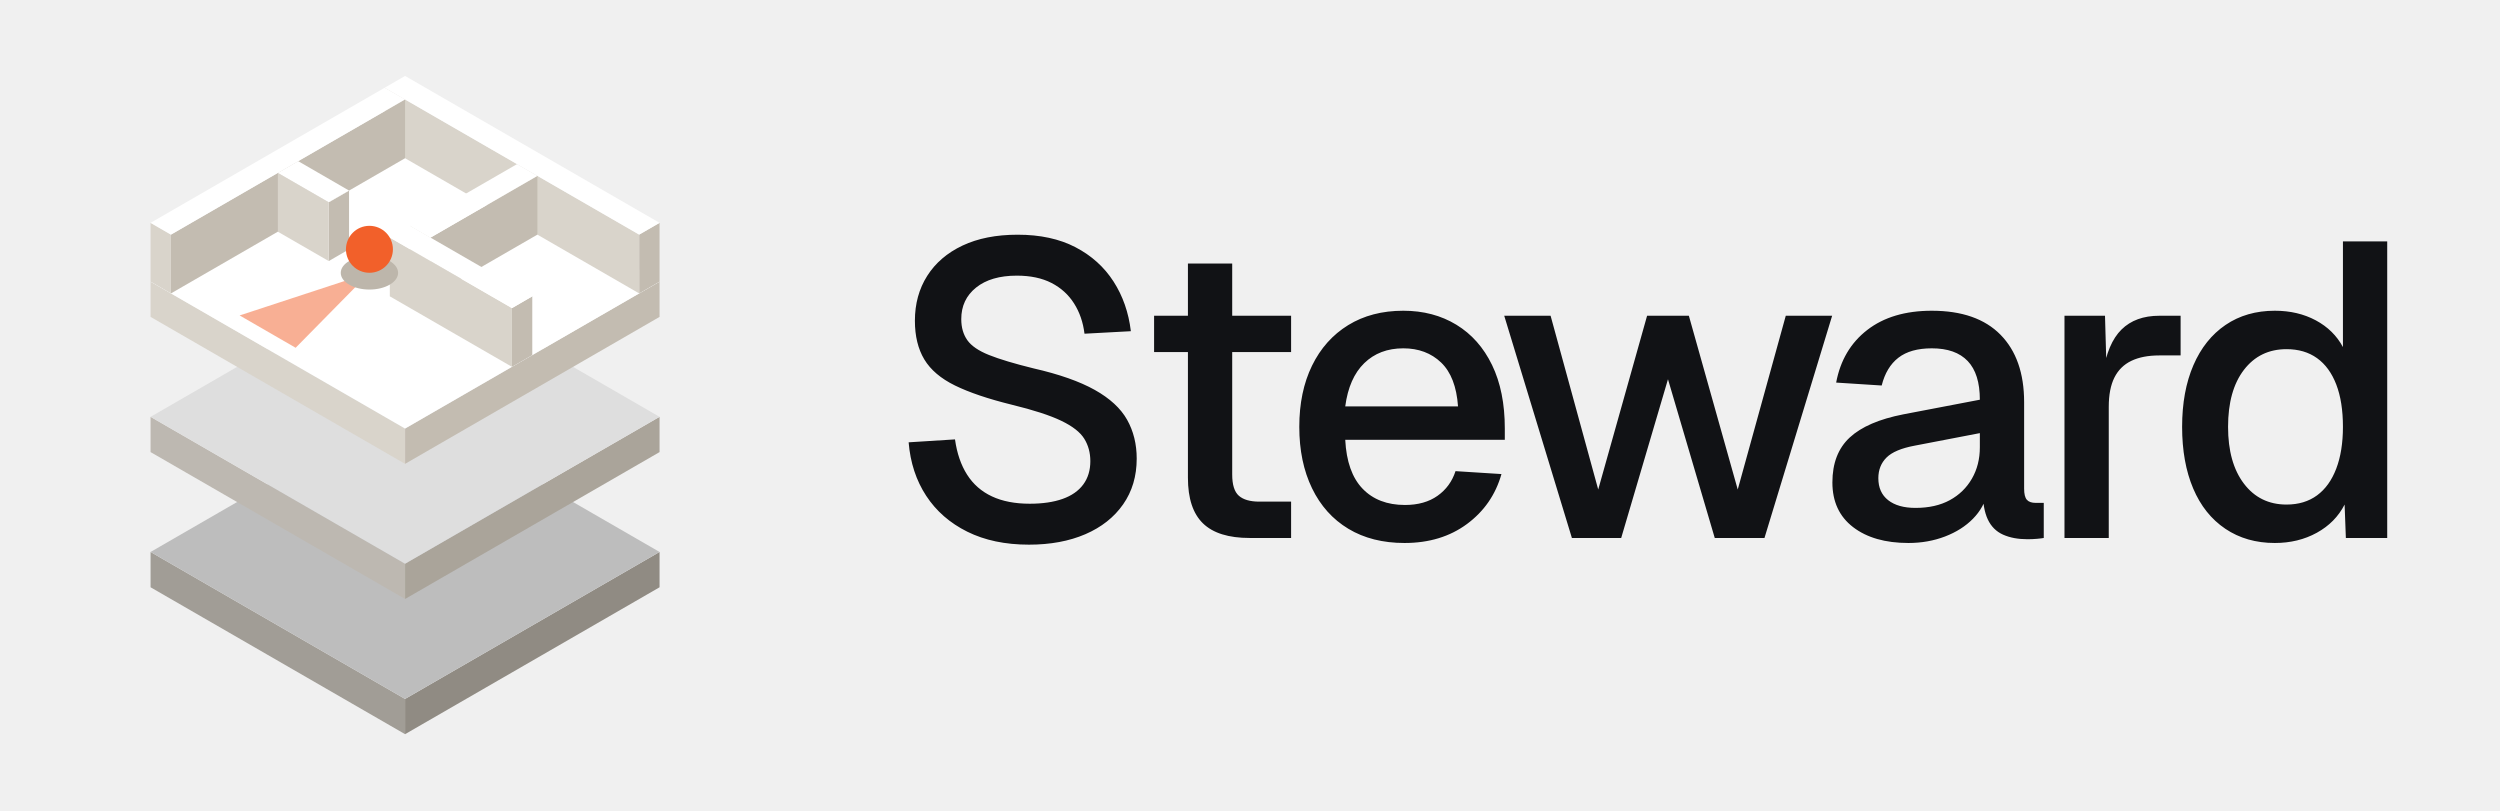
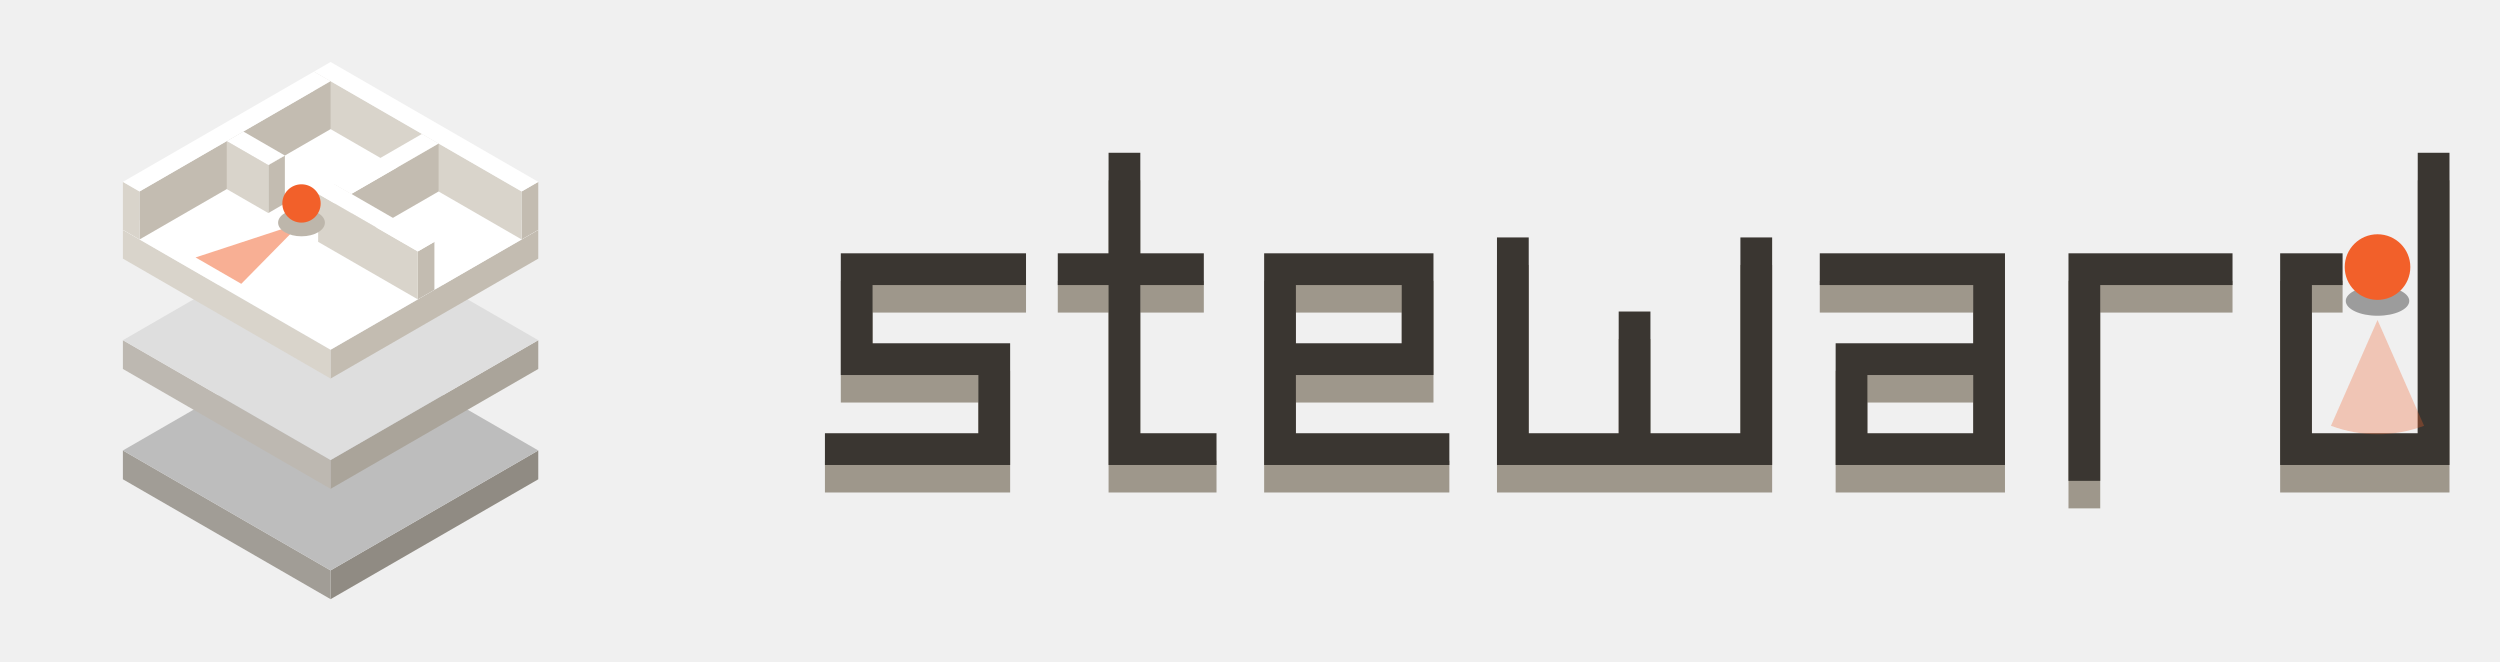
- <svg xmlns="http://www.w3.org/2000/svg" viewBox="0 0 395 128">
+ <svg xmlns="http://www.w3.org/2000/svg" viewBox="0 0 484 128">
  <polygon points="104.21,92.79 64.00,116.00 64.00,110.43 104.21,87.21" fill="#908b83" />
  <polygon points="23.79,92.79 64.00,116.00 64.00,110.43 23.79,87.21" fill="#a19d96" />
  <polygon points="64.00,64.00 104.21,87.21 64.00,110.43 23.79,87.21" fill="#bdbdbd" />
  <polygon points="104.21,71.43 64.00,94.64 64.00,89.07 104.21,65.86" fill="#aaa49a" />
  <polygon points="23.79,71.43 64.00,94.64 64.00,89.07 23.79,65.86" fill="#bdb8b1" />
  <polygon points="64.00,42.64 104.21,65.86 64.00,89.07 23.79,65.86" fill="#dedede" />
  <polygon points="104.21,50.07 64.00,73.29 64.00,67.71 104.21,44.50" fill="#C3BCB1" />
  <polygon points="23.79,50.07 64.00,73.29 64.00,67.71 23.79,44.50" fill="#D9D4CB" />
  <polygon points="64.00,21.29 104.21,44.50 64.00,67.71 23.79,44.50" fill="#FFFFFF" />
  <polygon points="104.21,44.50 100.99,46.36 100.99,37.07 104.21,35.21" fill="#C3BCB1" />
  <polygon points="60.78,23.14 100.99,46.36 100.99,37.07 60.78,13.86" fill="#D9D4CB" />
  <polygon points="64.00,12.00 104.21,35.21 100.99,37.07 60.78,13.86" fill="#FFFFFF" />
  <polygon points="64.00,25.00 27.01,46.36 27.01,37.07 64.00,15.71" fill="#C3BCB1" />
  <polygon points="23.79,44.50 27.01,46.36 27.01,37.07 23.79,35.21" fill="#D9D4CB" />
  <polygon points="60.78,13.86 64.00,15.71 27.01,37.07 23.79,35.21" fill="#FFFFFF" />
  <polygon points="84.91,37.07 68.02,46.82 68.02,37.54 84.91,27.79" fill="#C3BCB1" />
  <polygon points="64.80,44.96 68.02,46.82 68.02,37.54 64.80,35.68" fill="#D9D4CB" />
  <polygon points="81.69,25.93 84.91,27.79 68.02,37.54 64.80,35.68" fill="#FFFFFF" />
  <polygon points="55.15,39.39 51.94,41.25 51.94,31.96 55.15,30.11" fill="#C3BCB1" />
  <polygon points="43.90,36.61 51.94,41.25 51.94,31.96 43.90,27.32" fill="#D9D4CB" />
  <polygon points="47.11,25.46 55.15,30.11 51.94,31.96 43.90,27.32" fill="#FFFFFF" />
  <polygon points="84.10,56.11 80.89,57.96 80.89,48.68 84.10,46.82" fill="#C3BCB1" />
  <polygon points="61.59,46.82 80.89,57.96 80.89,48.68 61.59,37.54" fill="#D9D4CB" />
  <polygon points="64.80,35.68 84.10,46.82 80.89,48.68 61.59,37.54" fill="#FFFFFF" />
  <polygon points="58.37,43.11 37.86,49.84 46.71,54.95" fill="#F2602A" opacity="0.5" />
  <ellipse cx="58.37" cy="43.11" rx="4.53" ry="2.64" fill="#BDB6AB" />
  <circle cx="58.37" cy="39.39" r="3.71" fill="#F2602A" />
-   <path transform="translate(140 85)" d="M22.572 1.056Q16.962 1.056 12.837 -0.99Q8.712 -3.036 6.336 -6.666Q3.96 -10.296 3.564 -15.114L10.89 -15.576Q11.352 -12.276 12.804 -9.999Q14.256 -7.722 16.731 -6.567Q19.206 -5.412 22.704 -5.412Q25.74 -5.412 27.885 -6.171Q30.03 -6.93 31.152 -8.448Q32.274 -9.966 32.274 -12.144Q32.274 -14.124 31.317 -15.675Q30.36 -17.226 27.687 -18.513Q25.014 -19.8 19.866 -21.054Q14.256 -22.44 10.89 -24.09Q7.524 -25.74 6.039 -28.215Q4.554 -30.69 4.554 -34.32Q4.554 -38.346 6.501 -41.415Q8.448 -44.484 12.078 -46.2Q15.708 -47.916 20.79 -47.916Q26.136 -47.916 29.931 -45.936Q33.726 -43.956 35.937 -40.524Q38.148 -37.092 38.676 -32.67L31.35 -32.274Q31.02 -34.98 29.7 -37.059Q28.38 -39.138 26.136 -40.293Q23.892 -41.448 20.658 -41.448Q16.566 -41.448 14.223 -39.567Q11.88 -37.686 11.88 -34.584Q11.88 -32.604 12.837 -31.251Q13.794 -29.898 16.269 -28.908Q18.744 -27.918 23.298 -26.796Q29.37 -25.41 32.967 -23.397Q36.564 -21.384 38.082 -18.678Q39.6 -15.972 39.6 -12.54Q39.6 -8.382 37.455 -5.313Q35.31 -2.244 31.482 -0.594Q27.654 1.056 22.572 1.056ZM57.46 0.0Q52.444 0.0 50.068 -2.31Q47.692 -4.62 47.692 -9.504V-43.362H54.688V-10.032Q54.688 -7.59 55.744 -6.666Q56.8 -5.742 58.978 -5.742H63.994V0.0ZM42.346 -29.37V-35.112H63.994V-29.37ZM81.92 0.792Q76.772 0.792 73.043 -1.452Q69.314 -3.696 67.301 -7.854Q65.288 -12.012 65.288 -17.556Q65.288 -23.1 67.301 -27.225Q69.314 -31.35 73.01 -33.627Q76.706 -35.904 81.722 -35.904Q86.474 -35.904 90.104 -33.693Q93.734 -31.482 95.747 -27.324Q97.76 -23.166 97.76 -17.292V-15.51H72.548Q72.812 -10.362 75.287 -7.788Q77.762 -5.214 81.986 -5.214Q85.088 -5.214 87.134 -6.666Q89.18 -8.118 89.972 -10.56L97.232 -10.098Q95.846 -5.214 91.787 -2.211Q87.728 0.792 81.92 0.792ZM72.548 -20.79H90.368Q90.038 -25.476 87.695 -27.72Q85.352 -29.964 81.722 -29.964Q77.96 -29.964 75.551 -27.621Q73.142 -25.278 72.548 -20.79ZM108.36 0.0 97.668 -35.112H104.994L112.518 -7.656L120.24 -35.112H126.84L134.562 -7.656L142.152 -35.112H149.478L138.786 0.0H130.932L123.54 -25.08L116.148 0.0ZM161.53 0.792Q156.052 0.792 152.785 -1.716Q149.518 -4.224 149.518 -8.778Q149.518 -13.332 152.257 -15.873Q154.996 -18.414 160.738 -19.536L172.816 -21.846Q172.816 -25.938 170.902 -27.951Q168.988 -29.964 165.226 -29.964Q161.86 -29.964 159.946 -28.479Q158.032 -26.994 157.306 -24.09L150.112 -24.552Q151.102 -29.832 155.029 -32.868Q158.956 -35.904 165.226 -35.904Q172.354 -35.904 176.083 -32.109Q179.812 -28.314 179.812 -21.45V-7.788Q179.812 -6.534 180.241 -6.039Q180.67 -5.544 181.66 -5.544H182.914V0.0Q182.584 0.066 181.858 0.132Q181.132 0.198 180.34 0.198Q178.096 0.198 176.479 -0.528Q174.862 -1.254 174.07 -2.937Q173.278 -4.62 173.278 -7.458L174.004 -7.128Q173.476 -4.818 171.727 -3.036Q169.978 -1.254 167.305 -0.231Q164.632 0.792 161.53 0.792ZM162.652 -4.752Q165.82 -4.752 168.064 -5.973Q170.308 -7.194 171.562 -9.372Q172.816 -11.55 172.816 -14.322V-16.566L162.52 -14.586Q159.352 -13.992 158.065 -12.705Q156.778 -11.418 156.778 -9.438Q156.778 -7.194 158.329 -5.973Q159.88 -4.752 162.652 -4.752ZM186.188 0.0V-35.112H192.59L192.854 -25.806L192.26 -26.004Q192.986 -30.756 195.197 -32.934Q197.408 -35.112 201.17 -35.112H204.536V-28.842H201.17Q198.53 -28.842 196.748 -27.984Q194.966 -27.126 194.075 -25.344Q193.184 -23.562 193.184 -20.724V0.0ZM219.426 0.792Q214.938 0.792 211.605 -1.452Q208.272 -3.696 206.523 -7.821Q204.774 -11.946 204.774 -17.556Q204.774 -23.166 206.556 -27.291Q208.338 -31.416 211.638 -33.66Q214.938 -35.904 219.426 -35.904Q223.056 -35.904 225.894 -34.386Q228.732 -32.868 230.184 -30.162V-46.86H237.18V0.0H230.646L230.448 -5.28Q228.996 -2.442 226.059 -0.825Q223.122 0.792 219.426 0.792ZM221.274 -5.28Q224.112 -5.28 226.092 -6.732Q228.072 -8.184 229.128 -10.956Q230.184 -13.728 230.184 -17.556Q230.184 -21.516 229.128 -24.255Q228.072 -26.994 226.092 -28.413Q224.112 -29.832 221.274 -29.832Q217.05 -29.832 214.542 -26.565Q212.034 -23.298 212.034 -17.556Q212.034 -11.88 214.542 -8.58Q217.05 -5.28 221.274 -5.28Z" fill="#111215" />
+   <g transform="translate(162.78 32.65) scale(4.0979)">
+     <g fill="none" stroke="#9E978B" stroke-width="1.5" stroke-linecap="square" stroke-linejoin="miter">
+       <path transform="translate(0 1.3)" d="M8 4.75H0.75V9H7.25V13.25H0" />
+       <path transform="translate(11 1.3)" d="M2.4 0V13.25H6M0 4.75H5.4" />
+       <path transform="translate(20 1.3)" d="M8 13.25H0.75V4.75H7.25V9H0.75" />
+       <path transform="translate(31 1.3)" d="M0.75 4V13.25H12.25V4M6.5 13.25V7.5" />
+       <path transform="translate(47 1.3)" d="M0 4.75H7.25V13.25H0.75V9H7.25" />
+       <path transform="translate(58 1.3)" d="M0.75 14V4.75H7" />
+       <path transform="translate(68 1.3)" d="M7.25 0V13.25H0.75V4.75H2.2" />
+     </g>
+     <g fill="none" stroke="#3A3631" stroke-width="1.5" stroke-linecap="square" stroke-linejoin="miter">
+       <path transform="translate(0 0)" d="M8 4.75H0.75V9H7.25V13.25H0" />
+       <path transform="translate(11 0)" d="M2.4 0V13.25H6M0 4.75H5.4" />
+       <path transform="translate(20 0)" d="M8 13.25H0.75V4.75H7.25V9H0.75" />
+       <path transform="translate(31 0)" d="M0.75 4V13.25H12.25V4M6.5 13.25V7.5" />
+       <path transform="translate(47 0)" d="M0 4.75H7.25V13.25H0.75V9H7.25" />
+       <path transform="translate(58 0)" d="M0.75 14V4.75H7" />
+       <path transform="translate(68 0)" d="M7.25 0V13.25H0.75V4.75H2.2" />
+     </g>
+     <path d="M72.6 7.15L70.4 12.15Q72.6 12.95 74.8 12.15Z" fill="#F2602A" opacity="0.3" />
+     <ellipse cx="72.6" cy="6.25" rx="1.5" ry="0.7" fill="#000" opacity="0.35" />
+     <circle cx="72.6" cy="4.65" r="1.55" fill="#F2602A" />
+   </g>
</svg>
